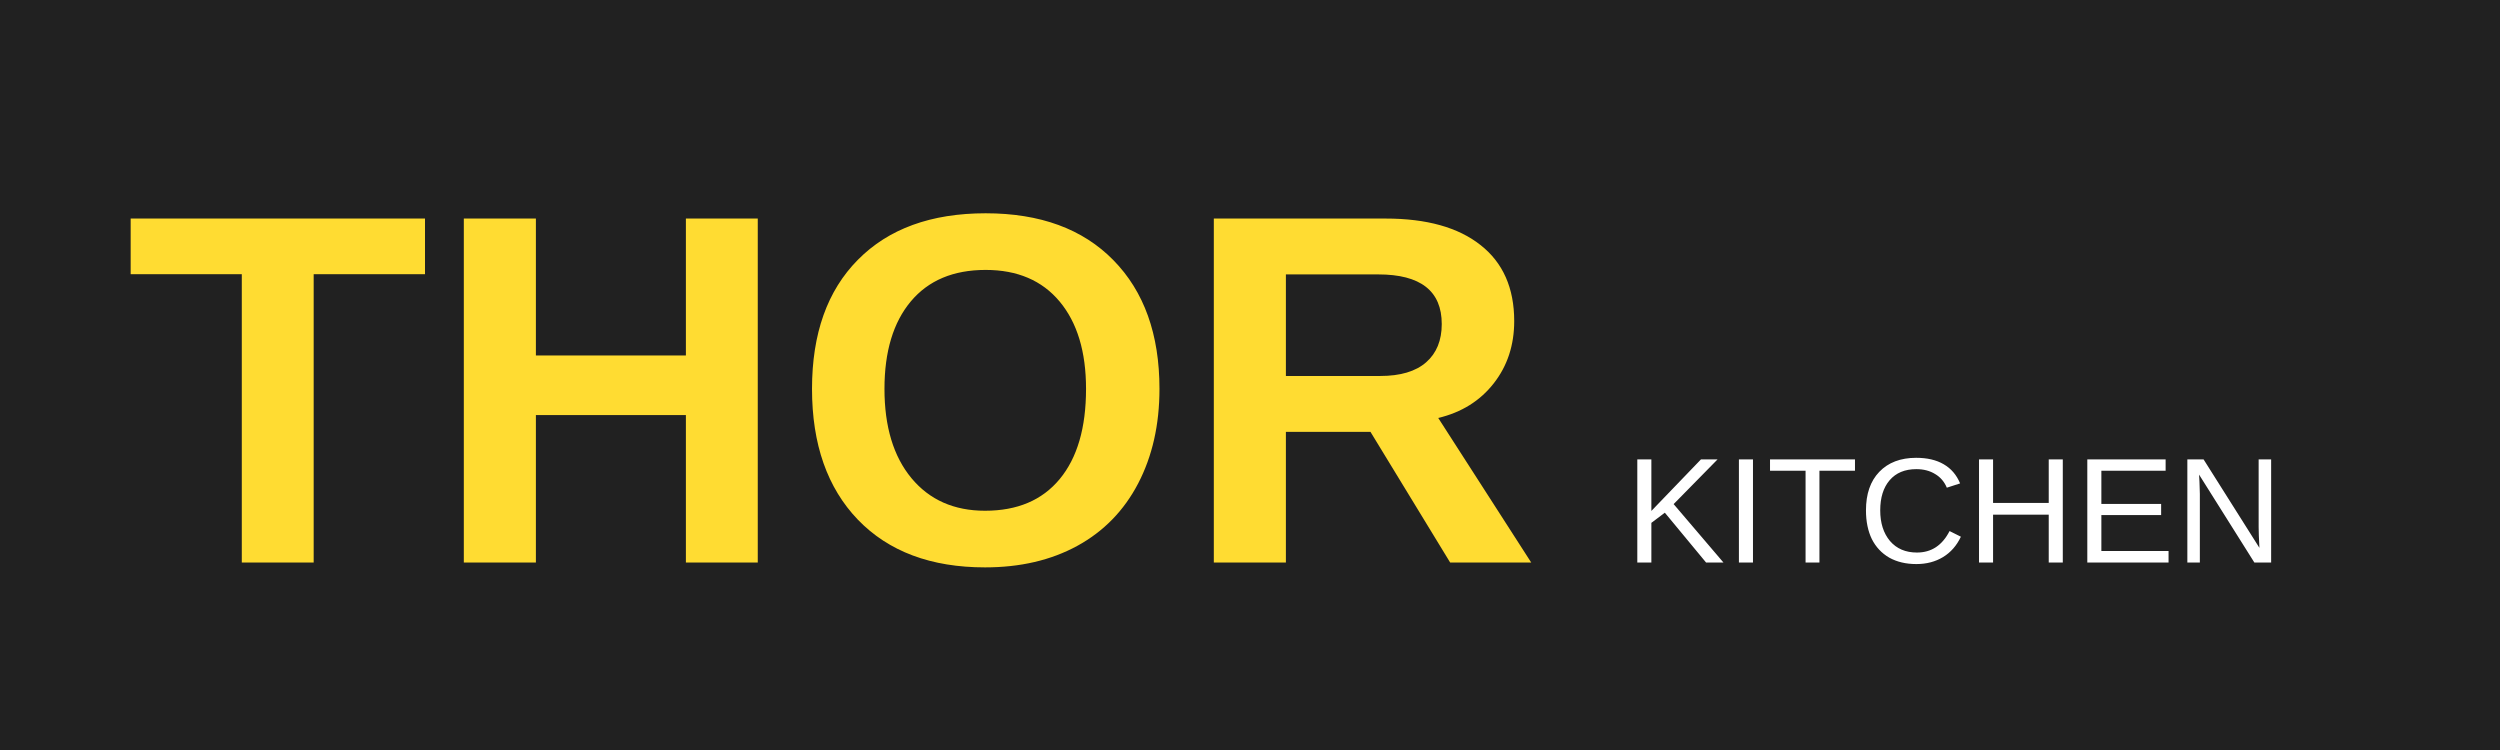
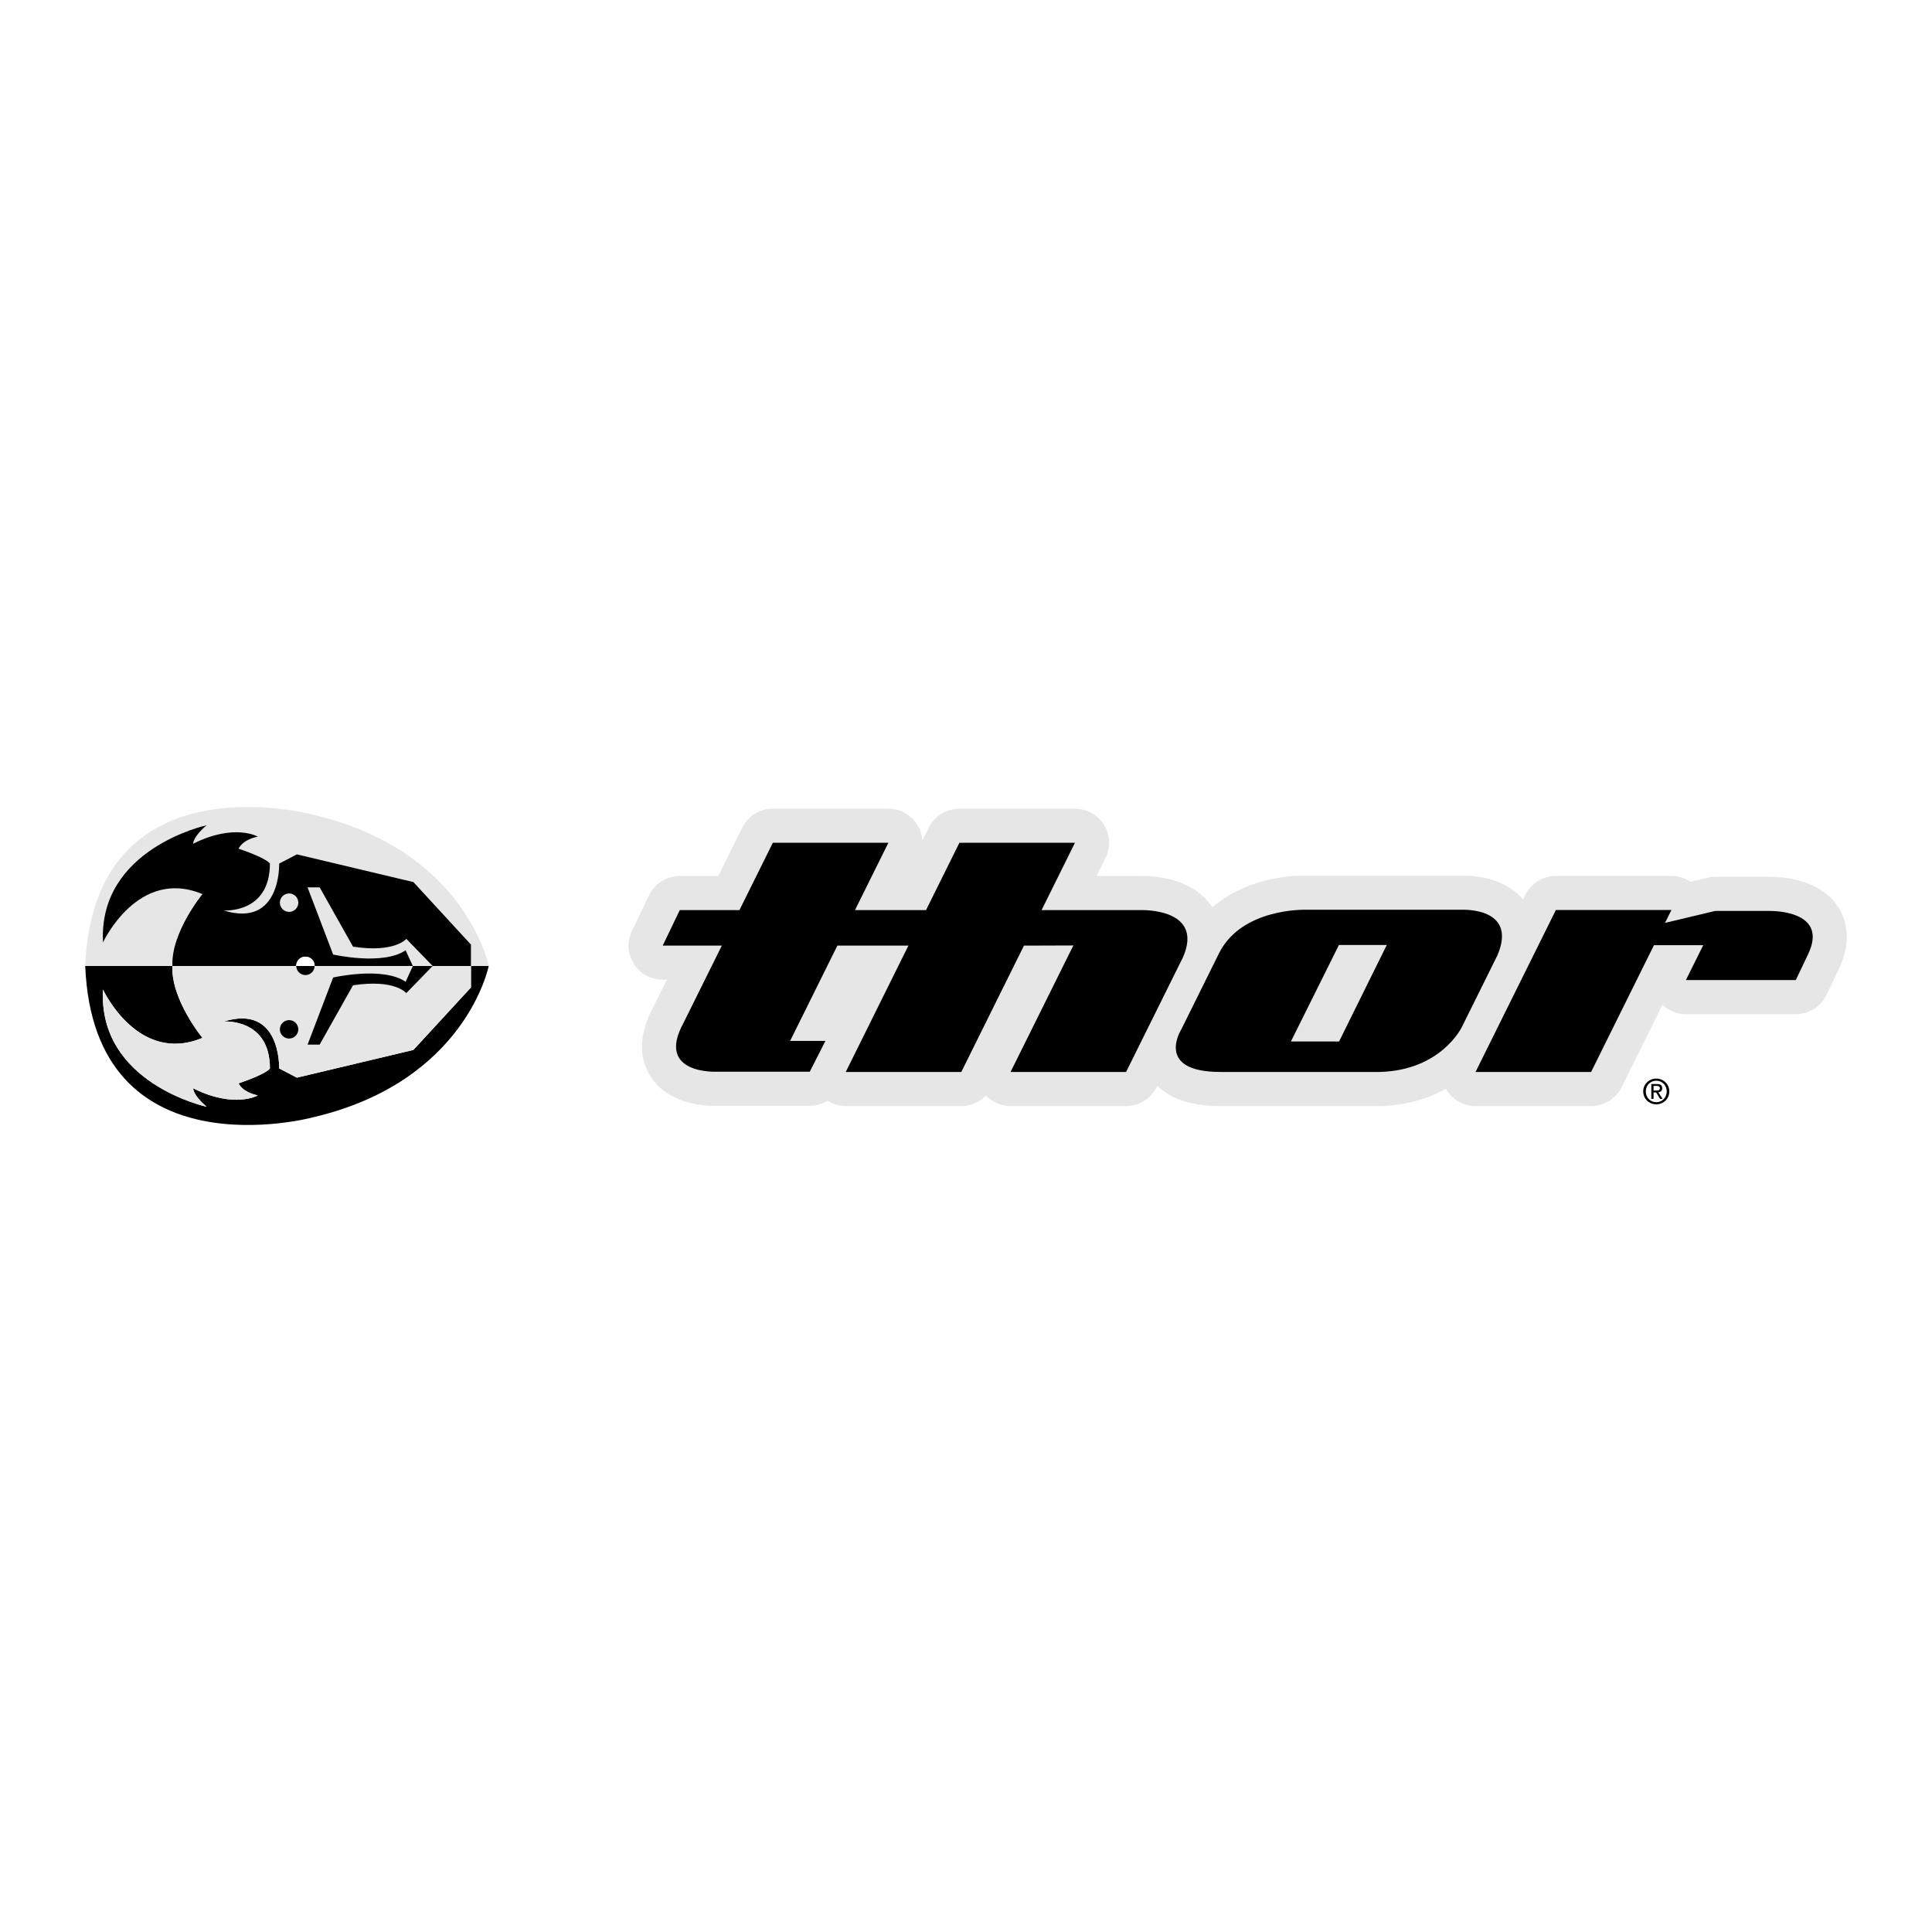
- <svg xmlns="http://www.w3.org/2000/svg" width="200" height="60" viewBox="0 0 200 60">
-   <rect width="200" height="60" fill="#212121" />
-   <text x="10" y="45" font-family="Arial, sans-serif" font-weight="900" font-size="40" fill="#FFDC32">THOR</text>
-   <text x="130" y="45" font-family="Arial, sans-serif" font-size="12" fill="#FFFFFF">KITCHEN</text>
+ <svg xmlns="http://www.w3.org/2000/svg" width="2500" height="2500" viewBox="0 0 192.756 192.756">
+   <g fill-rule="evenodd" clip-rule="evenodd">
+     <path fill="#fff" d="M0 0h192.756v192.756H0V0z" />
+     <path d="M183.377 90.469c-1.908-2.908-5.955-3.005-6.902-2.986h-5.352c-.264 0-.529.031-.787.093l-1.678.4a3.396 3.396 0 0 0-1.9-.587H155.23a3.402 3.402 0 0 0-3.049 1.891l-.23.466c-1.963-2.348-5.268-2.411-6.168-2.381h-15.512c-2.418-.057-6.41.627-9.314 3.161l-.061-.097c-2.006-2.957-6.088-3.051-7.051-3.029H109.4l.895-1.807a3.4 3.4 0 0 0-3.047-4.913H95.72a3.4 3.4 0 0 0-3.047 1.891l-.646 1.304a3.397 3.397 0 0 0-3.393-3.194H77.105a3.401 3.401 0 0 0-3.048 1.891L71.663 87.4H67.82a3.4 3.4 0 0 0-3.065 1.927l-1.704 3.544a3.4 3.4 0 0 0 3.066 4.875h.416l-1.382 2.789.064-.123c-1.807 3.299-1.184 5.596-.342 6.941 1.836 2.938 5.708 3.008 6.7 2.973h9.219a3.4 3.4 0 0 0 1.783-.504 3.393 3.393 0 0 0 1.808.529h11.528c.944 0 1.828-.393 2.46-1.055a3.404 3.404 0 0 0 2.453 1.055h11.527a3.402 3.402 0 0 0 3.049-1.891l.068-.141c1.34 1.346 3.445 2.031 6.285 2.031h15.875l.078-.002c2.666-.061 4.842-.76 6.561-1.723.021.039.039.078.061.115a3.405 3.405 0 0 0 2.891 1.609h11.529a3.399 3.399 0 0 0 3.047-1.891l4.07-8.209a3.404 3.404 0 0 0 2.342.934h10.961a3.403 3.403 0 0 0 3.07-1.938l1.254-2.629c1.42-3.036.537-5.154-.115-6.147z" fill="#e6e6e7" />
+     <path d="M121.752 106.949h15.875c6.166-.143 8.225-4.486 8.225-4.486l3.549-7.156c2.055-4.819-3.553-4.54-3.553-4.54h-15.592s-6.361-.205-8.629 4.331l-3.771 7.611c-.001 0-2.694 4.24 3.896 4.24z" />
+     <path d="M20.198 89.208c-6.449-2.693-9.922 4.819-9.922 4.819-.496-9.355 10.347-11.693 10.347-11.693-1.417 1.205-1.346 1.842-1.346 1.842 4.11-2.055 6.449-.708 6.449-.708-1.63.354-1.914 1.205-1.914 1.205 2.906.992 3.118 1.488 3.118 1.488 0 5.032-4.606 4.677-4.606 4.677 5.74 1.772 5.527-4.677 5.527-4.677l1.772-.921 11.622 2.764 5.741 6.236v2.138h1.771s-2.268-11.564-17.575-15.107c0 0-21.827-5.87-22.678 15.107h8.697c-.152-3.338 2.997-7.17 2.997-7.17z" fill="#e6e6e7" />
+     <path d="M28.843 89.138a.92.92 0 1 0 0 1.84.92.92 0 0 0 0-1.84z" fill="#fff" />
+     <path d="M35.222 94.452l-3.331-5.917h-1.205l2.551 6.697s4.961 1.133 7.229-.425l.724 1.571h1.976l-2.629-2.705s-1.134 1.417-5.315.779z" fill="#e6e6e7" />
+     <path d="M20.198 103.549c-6.449 2.693-9.922-4.82-9.922-4.82-.496 9.355 10.347 11.693 10.347 11.693-1.417-1.205-1.346-1.842-1.346-1.842 4.11 2.055 6.449.709 6.449.709-1.63-.355-1.914-1.205-1.914-1.205 2.906-.992 3.118-1.488 3.118-1.488 0-5.031-4.606-4.678-4.606-4.678 5.74-1.771 5.527 4.678 5.527 4.678l1.772.922 11.622-2.766 5.741-6.234v-2.14h1.771s-2.268 11.563-17.575 15.108c0 0-21.827 5.869-22.678-15.108h8.697c-.152 3.339 2.997 7.171 2.997 7.171zM41.245 88.003l-11.622-2.764-1.772.921s.213 6.449-5.527 4.677c0 0 4.606.354 4.606-4.677 0 0-.212-.496-3.118-1.488 0 0 .284-.851 1.914-1.205 0 0-2.339-1.347-6.449.708 0 0-.071-.638 1.346-1.842 0 0-10.843 2.338-10.347 11.693 0 0 3.473-7.512 9.922-4.819 0 0-3.148 3.832-2.997 7.17h12.354l-.001-.013a.92.92 0 0 1 1.84 0l-.001.013h9.798l-.724-1.571c-2.268 1.558-7.229.425-7.229.425l-2.551-6.697h1.205l3.331 5.917c4.181.638 5.315-.779 5.315-.779l2.629 2.705h3.82V94.24l-5.742-6.237z" />
+     <path d="M28.843 90.979a.92.92 0 1 1 0-1.84.92.92 0 0 1 0 1.84z" fill="#e6e6e7" />
+     <path d="M31.394 96.365a.92.92 0 0 0-1.84 0l.001.013h1.838c-.001-.004.001-.009.001-.013z" fill="#fff" />
+     <path d="M40.537 99.084s-1.134-1.418-5.315-.779l-3.331 5.916h-1.205l2.551-6.697s4.961-1.133 7.229.426l.724-1.571h-9.798a.919.919 0 0 1-1.838 0H17.201c-.151 3.339 2.997 7.171 2.997 7.171-6.449 2.693-9.922-4.82-9.922-4.82-.496 9.355 10.347 11.693 10.347 11.693-1.417-1.205-1.346-1.842-1.346-1.842 4.11 2.055 6.449.709 6.449.709-1.63-.355-1.914-1.205-1.914-1.205 2.906-.992 3.118-1.488 3.118-1.488 0-5.031-4.606-4.678-4.606-4.678 5.74-1.771 5.527 4.678 5.527 4.678l1.772.922 11.622-2.766 5.741-6.234v-2.14h-3.82l-2.629 2.705z" fill="#e6e6e7" />
+     <path d="M28.843 103.617a.92.92 0 1 1 0-1.84.92.92 0 0 1 0 1.84z" fill="#e6e6e7" />
+     <path d="M30.473 97.285a.919.919 0 0 0 .919-.907h-1.838a.919.919 0 0 0 .919.907zM29.763 102.697a.92.92 0 1 0-1.84 0 .92.92 0 0 0 1.84 0zM35.222 98.305l-3.331 5.916h-1.205l2.551-6.697s4.961-1.133 7.229.426l.724-1.571h1.976l-2.629 2.706c0-.001-1.134-1.419-5.315-.78z" />
+     <path fill="#e6e6e7" d="M133.602 103.906l4.757-9.626h-4.775l-4.787 9.626h4.805z" />
+     <path d="M68.197 102.047l3.819-7.702h-5.899l1.704-3.544h5.953l3.332-6.719h11.528l-3.332 6.719h7.087l3.332-6.719h11.528l-3.332 6.719h9.969s6.27-.194 4.145 4.695l-5.68 11.453h-11.527l6.264-12.62-4.928.016-6.25 12.604H84.381l6.25-12.604h-7.086l-4.715 9.508h3.521l-1.559 3.072h-9.284c-.002.001-6.146.296-3.311-4.878zM176.51 90.885h-5.387l-5.002 1.191.637-1.286H155.23l-8.014 16.159h11.529l6.27-12.646h4.914l-1.725 3.479h10.961l1.254-2.628c2.079-4.44-3.909-4.269-3.909-4.269zM163.943 108.891c0-.738.598-1.281 1.305-1.281.701 0 1.299.543 1.299 1.281 0 .744-.598 1.289-1.299 1.289-.707 0-1.305-.545-1.305-1.289z" />
+     <path d="M165.248 109.965c.582 0 1.041-.455 1.041-1.074 0-.609-.459-1.068-1.041-1.068-.588 0-1.047.459-1.047 1.068 0 .619.459 1.074 1.047 1.074z" fill="#fff" />
+     <path d="M164.977 109.635h-.225v-1.482h.564c.35 0 .523.129.523.422 0 .266-.168.381-.385.408l.422.652h-.252l-.391-.643h-.258v.643h.002z" />
+     <path d="M165.244 108.803c.191 0 .361-.014.361-.242 0-.184-.168-.217-.324-.217h-.305v.459h.268z" fill="#fff" />
+   </g>
</svg>
